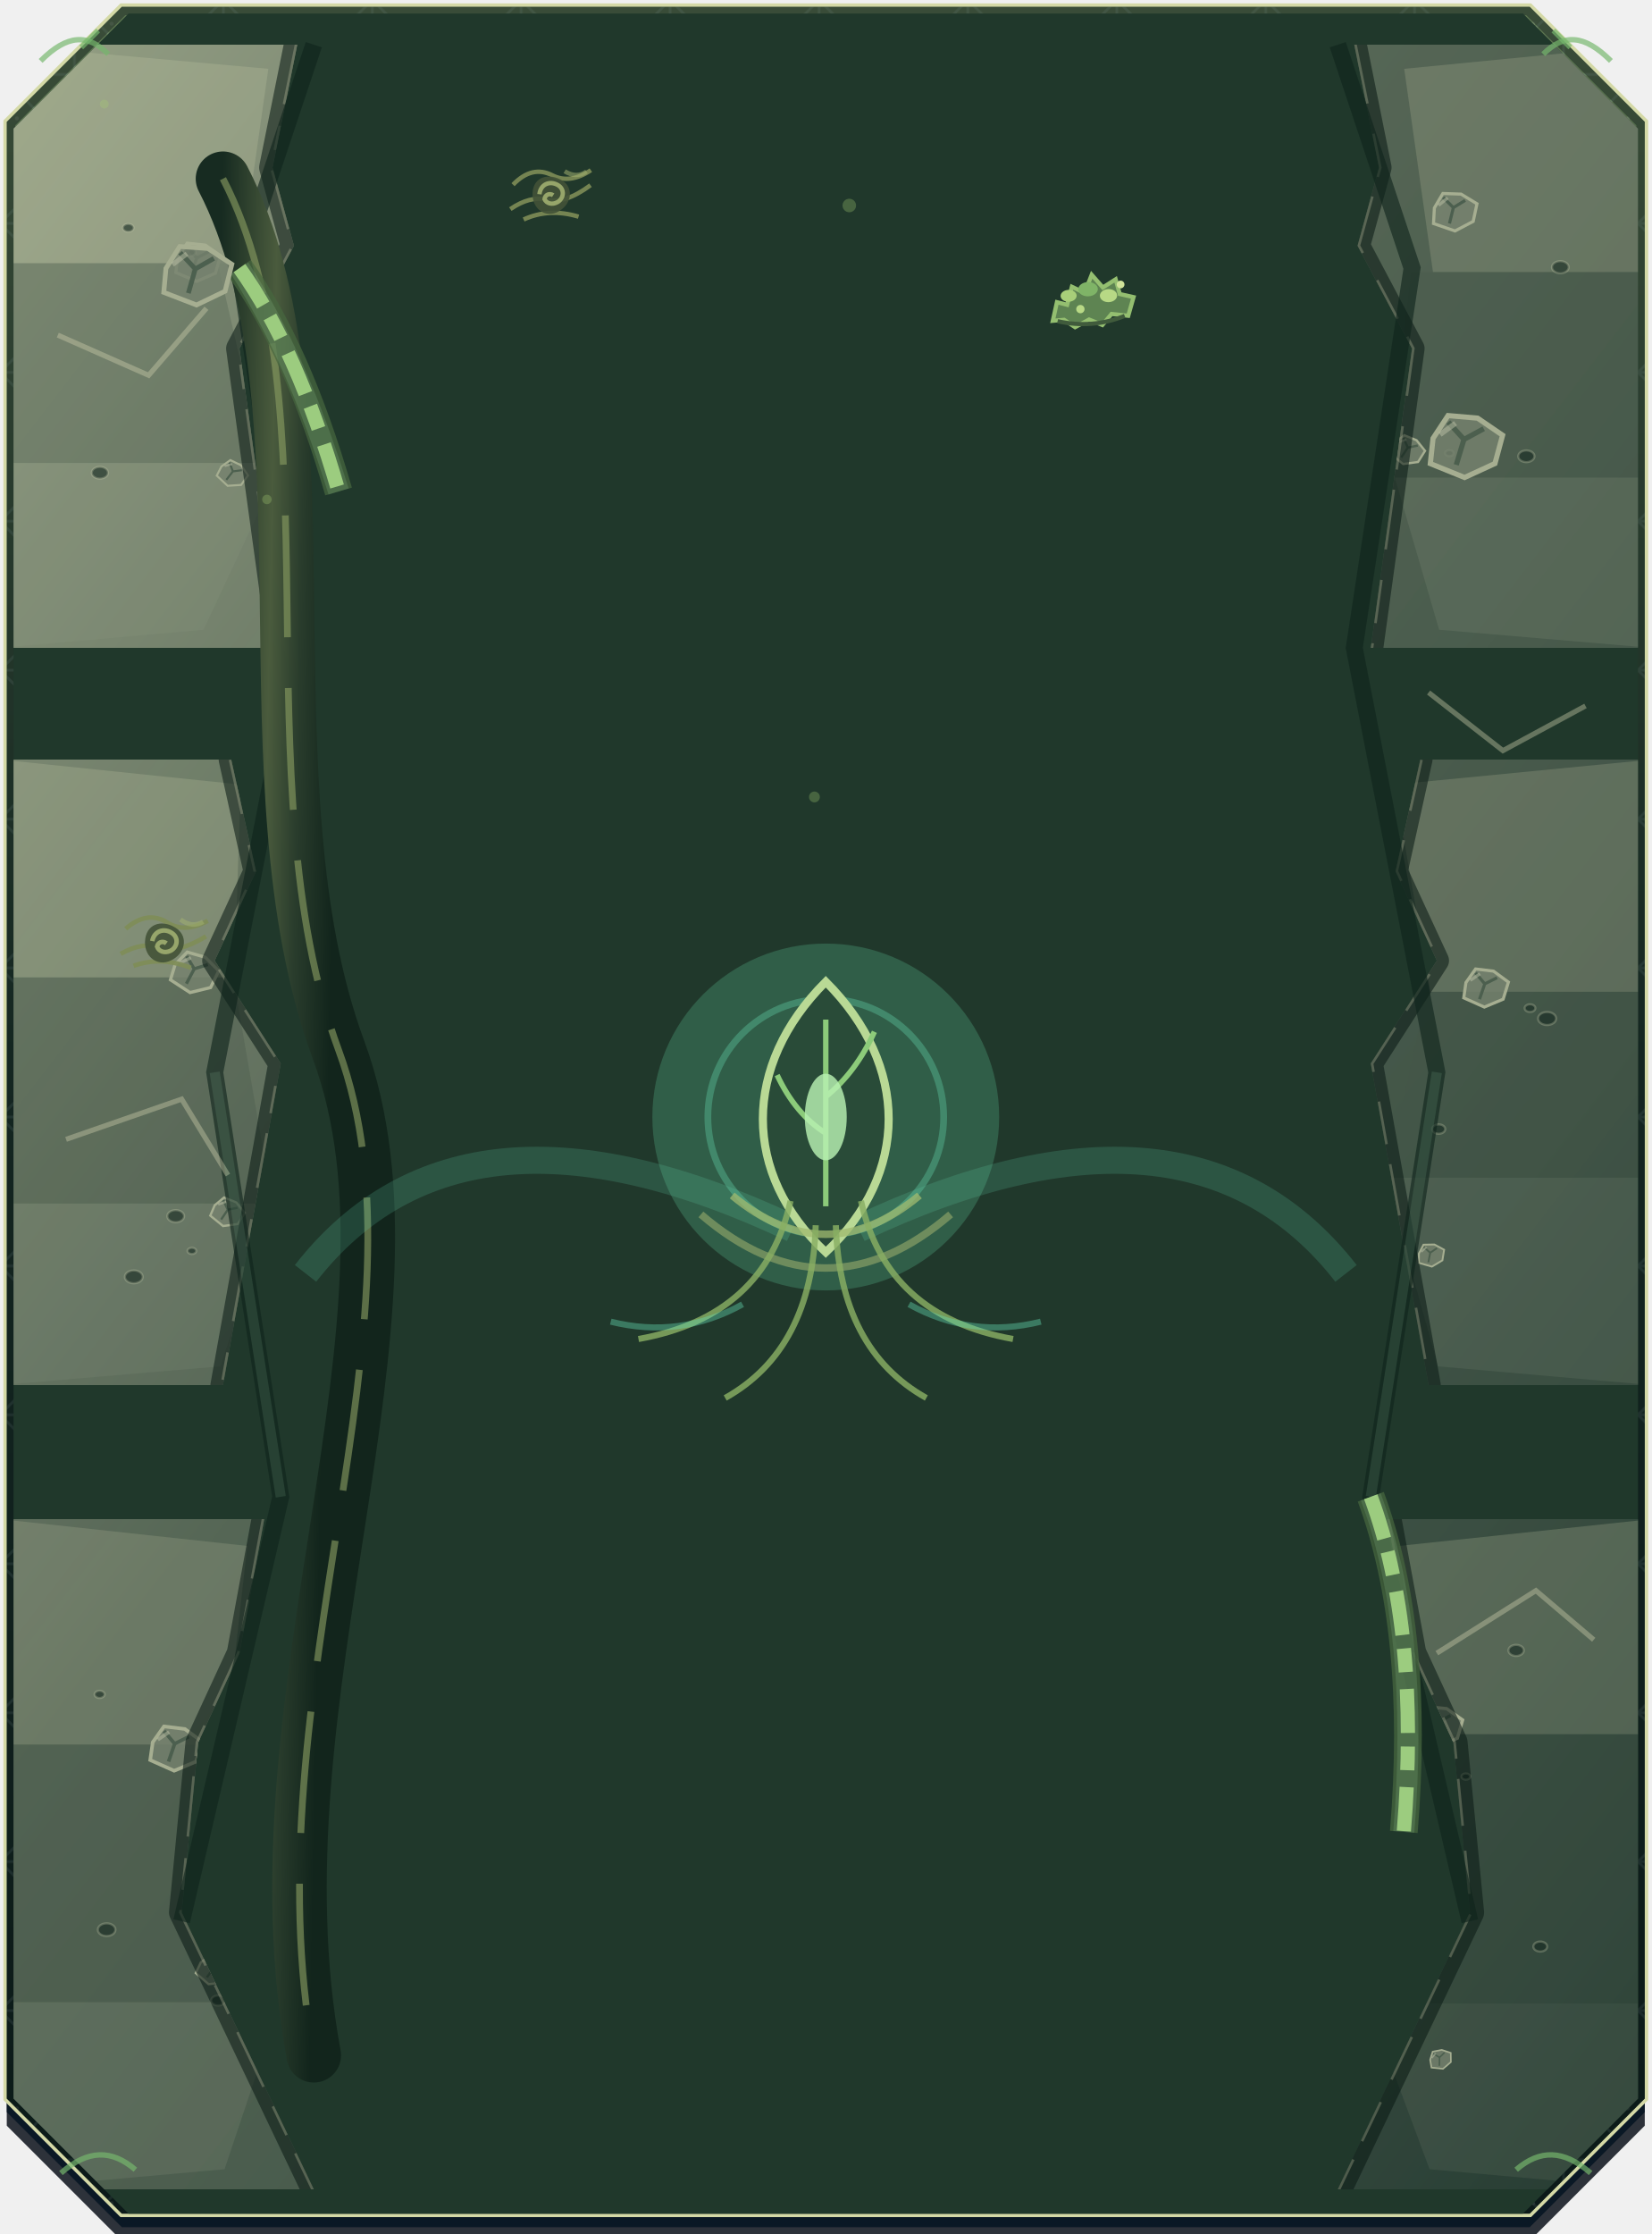
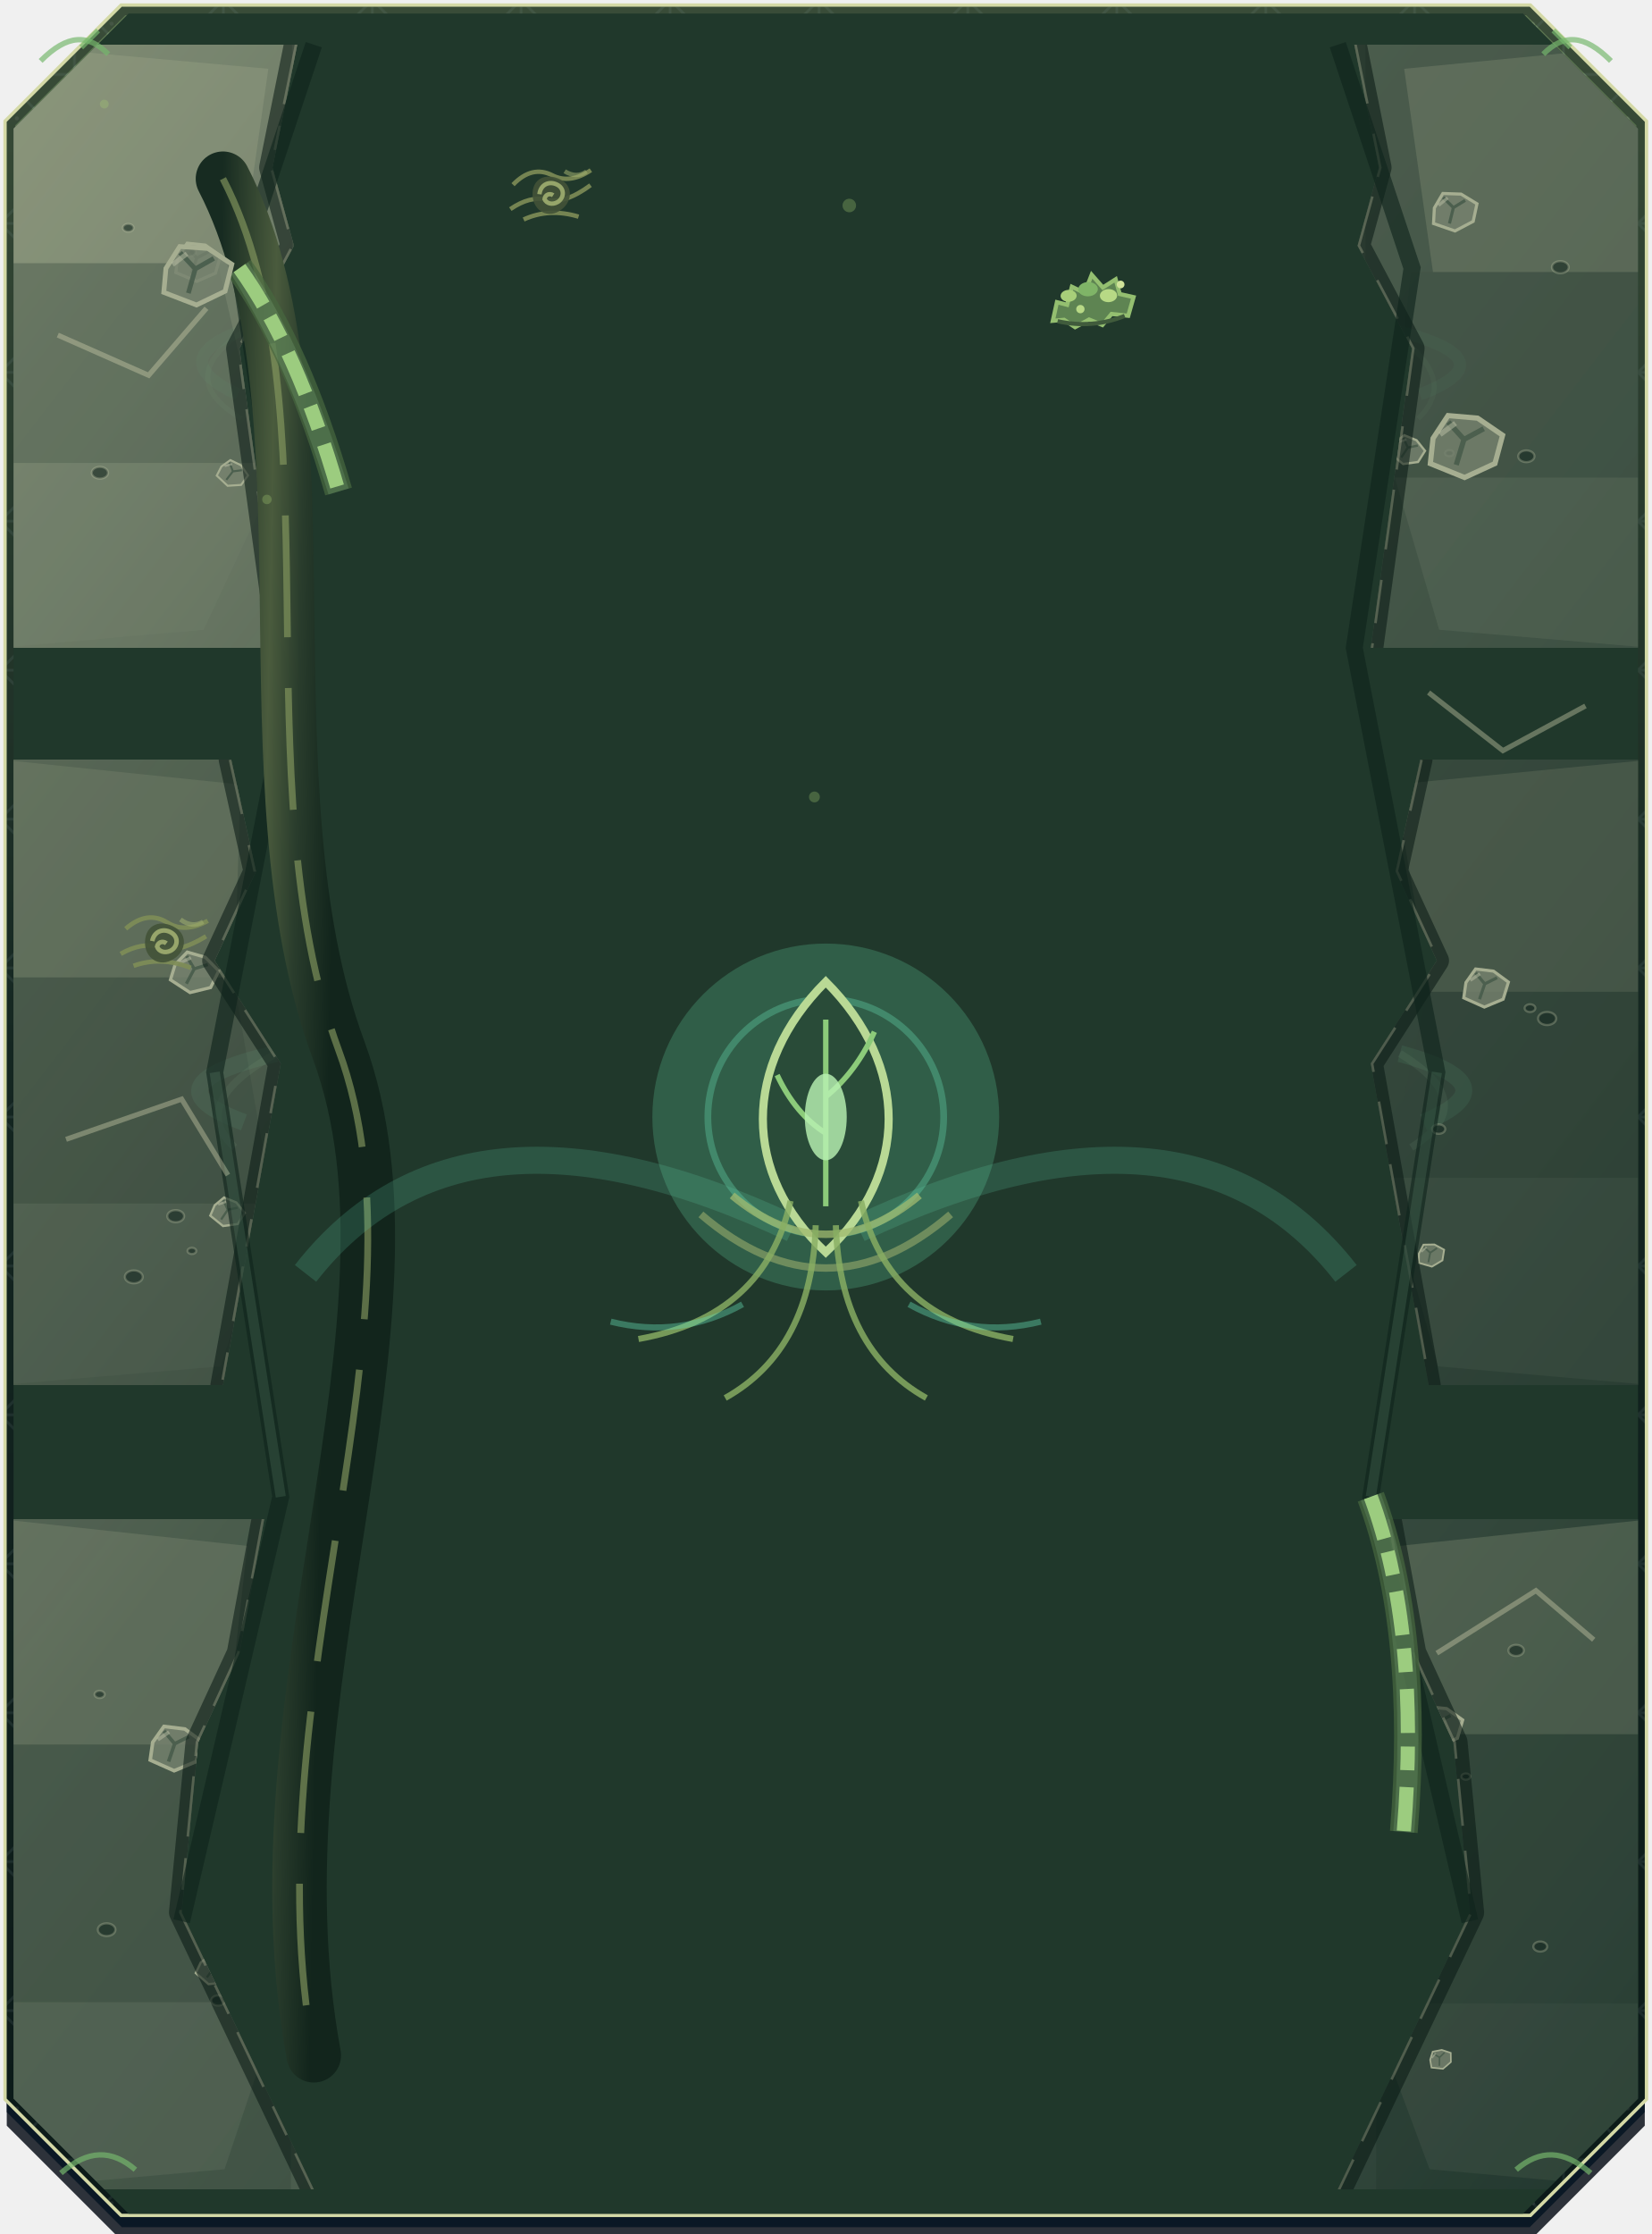
<svg xmlns="http://www.w3.org/2000/svg" width="976" height="1320" viewBox="0 0 488 660" role="img" aria-label="M7 panel normal" data-style="m11-enchanted-forest@0.1.0" data-geometry-shape="chamfered-angular" data-corner-radius="2" data-end-cap-depth="34">
  <defs>
    <linearGradient id="m11-panel-488x660-normal-plate" x1="0" y1="0" x2="0" y2="1">
      <stop offset="0" stop-color="#5C7650" />
      <stop offset=".48" stop-color="#20382B" />
      <stop offset="1" stop-color="#13251E" />
    </linearGradient>
    <linearGradient id="m11-panel-488x660-normal-primary" x1="0" y1="0" x2="0" y2="1">
      <stop offset="0" stop-color="#F1E8C8" />
      <stop offset=".45" stop-color="#66D9B2" />
      <stop offset="1" stop-color="#2A856F" />
    </linearGradient>
    <linearGradient id="m11-panel-488x660-normal-energy" x1="0" y1="0" x2="1" y2="0">
      <stop offset="0" stop-color="#B8E0A5" stop-opacity="0" />
      <stop offset=".5" stop-color="#B8E0A5" stop-opacity=".86" />
      <stop offset="1" stop-color="#B8E0A5" stop-opacity="0" />
    </linearGradient>
    <pattern id="m11-panel-488x660-normal-grain" width="28" height="28" patternUnits="userSpaceOnUse">
      <circle cx="5" cy="7" r=".6" fill="#FFFFFF" fill-opacity=".12" />
      <circle cx="20" cy="15" r=".45" fill="#061321" fill-opacity=".2" />
    </pattern>
    <pattern id="m11-panel-488x660-normal-plate-pattern" width="44" height="44" patternUnits="userSpaceOnUse">
      <path d="M0 22H44M22 0V44M0 22L22 0 44 22 22 44Z" fill="none" stroke="#D8FBFF" stroke-opacity=".12" stroke-width=".8" />
    </pattern>
    <mask id="m11-panel-488x660-normal-mask">
      <path d="M36 2H452L486 36V620L452 654H36L2 620V36Z" fill="white" />
    </mask>
  </defs>
  <g opacity="1">
    <g id="m11-panel-488x660-normal-outer-shadow" data-layer="outer-shadow" transform="translate(0 8)">
      <path d="M36 2H452L486 36V620L452 654H36L2 620V36Z" fill="#020812" opacity=".82" />
    </g>
    <g id="m11-panel-488x660-normal-connected-depth" data-layer="connected-depth" transform="translate(0 4)">
      <path d="M36 2H452L486 36V620L452 654H36L2 620V36Z" fill="#071522" opacity=".9" />
    </g>
    <g id="m11-panel-488x660-normal-outer-frame" data-layer="outer-frame">
      <path d="M36 2H452L486 36V620L452 654H36L2 620V36Z" fill="#071421" stroke="#D4D9A6" stroke-width="2" stroke-linejoin="miter" />
    </g>
    <g id="m11-panel-488x660-normal-inner-plate-fill" data-layer="inner-plate-fill">
      <path d="M36 2H452L486 36V620L452 654H36L2 620V36Z" fill="url(#m11-panel-488x660-normal-plate)" />
    </g>
    <g id="m11-panel-488x660-normal-surface-grain" data-layer="surface-grain" data-material-source="m8-ice-grain" mask="url(#m11-panel-488x660-normal-mask)">
      <rect width="488" height="660" fill="url(#m11-panel-488x660-normal-grain)" />
    </g>
    <g id="m11-panel-488x660-normal-surface-pattern" data-layer="surface-pattern" data-material-source="m8-crystal-facet-pattern" mask="url(#m11-panel-488x660-normal-mask)">
      <rect width="488" height="660" fill="url(#m11-panel-488x660-normal-plate-pattern)" />
    </g>
    <g id="m11-panel-488x660-normal-side-bevel-shade" data-layer="side-bevel-shade" mask="url(#m11-panel-488x660-normal-mask)">
      <path d="M36 2H452L486 36V620L452 654H36L2 620V36Z" fill="none" stroke="#020812" stroke-opacity=".38" stroke-width="5" />
    </g>
    <g id="m11-panel-488x660-normal-top-bevel-highlight" data-layer="top-bevel-highlight" mask="url(#m11-panel-488x660-normal-mask)">
      <path d="M44 8H444" stroke="#FFFFFF" stroke-opacity=".55" stroke-width="3" stroke-linecap="square" />
    </g>
    <g id="m11-panel-488x660-normal-cold-edge-accent" data-layer="cold-edge-accent" data-material-source="m8-cold-edge-accent" mask="url(#m11-panel-488x660-normal-mask)">
      <rect x="34" y="6" width="420" height="8" fill="url(#m11-panel-488x660-normal-energy)" />
    </g>
    <g id="m11-panel-488x660-normal-ornament-decal" data-layer="ornament-decal" data-material-source="m7-ornament-marks" mask="url(#m11-panel-488x660-normal-mask)">
      <path d="M42 647h16M430 647h16" stroke="#E6FCFF" stroke-opacity=".5" stroke-width="2" />
    </g>
    <g id="m8-panel-crystal-focal" data-layer="crystal-focal" data-slot="editable-crystal-focal" aria-label="editable crystal focal">
      <path d="M244 315l12 15-12 15-12-15Z" fill="#A9F7FF" fill-opacity=".42" stroke="#E8FEFF" stroke-width="1.5" />
      <path d="M244 315v30M232 330h24" stroke="#D7FBFF" stroke-opacity=".8" />
      <path d="M244 320l7 10-7 10-7-10Z" fill="#FFFFFF" fill-opacity=".5" />
    </g>
    <g id="m11-panel-material-stack" data-layer="forest-material-stack" data-material-families="weathered-stone,dark-wood,moss-lichen">
      <path d="M38 4H450L484 38V620L450 654H38L4 620V38Z" fill="#20382B" />
    </g>
    <g id="m11-panel-integrated-material-regions" data-layer="forest-integrated-material-regions" data-integration="construction-profile-connected" data-variation-seed="51731" data-density-class="panel" data-cluster-budget="5" data-speckle-budget="4" data-ornament-budget="4" data-profile-stages="4" data-state-contract="stable-living-presence" data-state="normal">
      <defs>
        <linearGradient id="m11-panel-stone-construction-depth" x2="1" y2="1">
          <stop stop-color="#BAC0A1" stop-opacity=".76" />
          <stop offset=".42" stop-color="#697765" stop-opacity=".72" />
          <stop offset="1" stop-color="#263C33" stop-opacity=".92" />
        </linearGradient>
        <linearGradient id="m11-panel-wood-construction-depth" x2=".8" y2=".2">
          <stop stop-color="#172B21" />
          <stop offset=".45" stop-color="#4A5B3D" />
          <stop offset=".7" stop-color="#293C2C" />
          <stop offset="1" stop-color="#12251C" />
        </linearGradient>
      </defs>
      <clipPath id="m11-panel-construction-clip">
        <path d="M38 4H450L484 38V620L450 654H38L4 620V38Z" />
      </clipPath>
      <defs>
        <clipPath id="m11-panel-stone-plate-1-clip">
          <path d="M0 13.2H87.84L80.52 49.5 86.864 72.6 70.76 102.977 82.96 191.4H0Z" />
        </clipPath>
        <clipPath id="m11-panel-stone-plate-2-clip">
          <path d="M0 224.4H68.32L75.64 257.4 63.44 283.8 82.96 314.177 65.88 409.2H0Z" />
        </clipPath>
        <clipPath id="m11-panel-stone-plate-3-clip">
          <path d="M0 448.8H78.08L70.76 488.4 58.56 514.8 53.68 564.977 92.72 646.8H0Z" />
        </clipPath>
        <clipPath id="m11-panel-stone-plate-4-clip">
          <path d="M488 13.2H400.16L407.48 49.5 401.136 72.6 417.24 102.977 405.04 191.4H488Z" />
        </clipPath>
        <clipPath id="m11-panel-stone-plate-5-clip">
          <path d="M488 224.4H419.68L412.36 257.4 424.56 283.8 405.04 314.177 422.12 409.2H488Z" />
        </clipPath>
        <clipPath id="m11-panel-stone-plate-6-clip">
          <path d="M488 448.8H409.92L417.24 488.4 429.44 514.8 434.32 564.977 395.28 646.8H488Z" />
        </clipPath>
      </defs>
      <g clip-path="url(#m11-panel-construction-clip)">
        <g data-layer="forest-stone-surface-region" data-material-family="stone" data-construction-profile="structural-plate,connected-tonal-planes,multi-scale-chips,pitted-weathering,irregular-inner-bevel,join-following-contact-darkening,fracture-field,contact-occlusion,light-facing-bevel">
          <path d="M0 13.2H87.84L80.52 49.5 86.864 72.6 70.76 102.977 82.96 191.4H0ZM0 224.4H68.32L75.64 257.4 63.44 283.8 82.96 314.177 65.88 409.2H0ZM0 448.8H78.08L70.76 488.4 58.56 514.8 53.68 564.977 92.72 646.8H0ZM488 13.2H400.16L407.48 49.5 401.136 72.6 417.24 102.977 405.04 191.4H488ZM488 224.4H419.68L412.36 257.4 424.56 283.8 405.04 314.177 422.12 409.2H488ZM488 448.8H409.92L417.24 488.4 429.44 514.8 434.32 564.977 395.28 646.8H488Z" fill="url(#m11-panel-stone-construction-depth)" />
          <g data-layer="forest-stone-plate-interior" data-plate-index="1" data-material-family="stone" data-variation-seed="51731" data-weathering-scale="connected-multi-scale" clip-path="url(#m11-panel-stone-plate-1-clip)">
            <path data-layer="forest-stone-connected-tonal-plane" data-plane-index="1" d="M0 13.2L79.29 20.33 71.10 77.75H0Z" fill="#D0D1AE" fill-opacity="0.21" />
            <path data-layer="forest-stone-connected-tonal-plane" data-plane-index="2" d="M0 77.75L64.36 77.75 77.96 136.77H0Z" fill="#435649" fill-opacity="0.27" />
            <path data-layer="forest-stone-connected-tonal-plane" data-plane-index="3" d="M0 136.77L83.18 136.77 60.14 186.05L0 191.4Z" fill="#929B85" fill-opacity="0.17" />
+             <path data-layer="forest-stone-focal-zone-relief-falloff" data-focal-proximity="0.28" d="M0 13.2H86.32V191.40H0Z" fill="#0D2119" fill-opacity="0.14" />
+             <path data-layer="forest-focal-zone-stone-receiver" data-receiver-zone="inner-rail" d="M73.45 96.95Q47.71 105.86 70.24 116.56" fill="none" stroke="#73D5A8" stroke-width="3.6" stroke-opacity="0.04" />
+             <path data-layer="forest-focal-zone-moss-receiver" data-receiver-zone="inner-rail" d="M73.45 96.95Q50.41 111.21 71.33 123.68" fill="none" stroke="#C4F3B7" stroke-width="1.5" stroke-opacity="0.03" />
            <g data-layer="forest-stone-plate-chip" data-chip-scale="primary" transform="translate(58.79 77.39) rotate(-1)">
              <g data-layer="forest-stone-chip-cluster" data-material-family="stone" transform="scale(1.303)">
                <path d="M-4.8-1.2l2.2-3.1 4.1.5 3.4 2.5-1.2 3.9-4.3 1.8-4.7-2.1Z" fill="#75816E" fill-opacity=".82" stroke="#A6AE91" stroke-width="0.70" />
                <path d="M-2.6-3.4l2.1 2.5 2.8-1.4M-.5-.9l-1.2 3.5" fill="none" stroke="#495C4C" stroke-width="0.70" stroke-opacity=".9" />
                <path d="M-3.8-1.7l2.2-1.5" stroke="#C0C5A9" stroke-width="0.70" stroke-opacity=".48" />
              </g>
            </g>
            <g data-layer="forest-stone-plate-chip" data-chip-scale="secondary" transform="translate(68.97 140.13) rotate(19)">
              <g data-layer="forest-stone-chip-cluster" data-material-family="stone" transform="scale(0.855)">
                <path d="M-4.8-1.2l2.2-3.1 4.1.5 3.4 2.5-1.2 3.9-4.3 1.8-4.7-2.1Z" fill="#75816E" fill-opacity=".82" stroke="#A6AE91" stroke-width="0.70" />
                <path d="M-2.6-3.4l2.1 2.5 2.8-1.4M-.5-.9l-1.2 3.5" fill="none" stroke="#495C4C" stroke-width="0.70" stroke-opacity=".9" />
                <path d="M-3.8-1.7l2.2-1.5" stroke="#C0C5A9" stroke-width="0.70" stroke-opacity=".48" />
              </g>
            </g>
            <g data-layer="forest-stone-plate-pits" data-pit-count="3">
              <ellipse data-layer="forest-stone-plate-pit" cx="56.09" cy="74.41" rx="1.75" ry="1.26" fill="#172B23" fill-opacity=".62" stroke="#BCC2A2" stroke-width=".65" stroke-opacity=".32" />
              <ellipse data-layer="forest-stone-plate-pit" cx="29.52" cy="139.67" rx="2.41" ry="1.73" fill="#172B23" fill-opacity=".62" stroke="#BCC2A2" stroke-width=".65" stroke-opacity=".32" />
              <ellipse data-layer="forest-stone-plate-pit" cx="37.90" cy="67.31" rx="1.59" ry="1.15" fill="#172B23" fill-opacity=".62" stroke="#BCC2A2" stroke-width=".65" stroke-opacity=".32" />
            </g>
            <path data-layer="forest-stone-plate-contact-darkening" data-join-following="true" d="M87.84 13.2L80.52 49.5 86.864 72.6 70.76 102.977 82.96 191.4" fill="none" stroke="#091A15" stroke-width="7.9" stroke-opacity=".56" stroke-linecap="round" stroke-linejoin="round" />
            <path data-layer="forest-stone-irregular-inner-bevel-break" d="M87.84 13.2L80.52 49.5 86.864 72.6 70.76 102.977 82.96 191.4" fill="none" stroke="#D9D9B2" stroke-width="1.5" stroke-opacity="0.28" stroke-dasharray="18.0 6.5 7.3 6" />
          </g>
          <g data-layer="forest-stone-plate-interior" data-plate-index="2" data-material-family="stone" data-variation-seed="51731" data-weathering-scale="connected-multi-scale" clip-path="url(#m11-panel-stone-plate-2-clip)">
            <path data-layer="forest-stone-connected-tonal-plane" data-plane-index="1" d="M0 224.4L71.12 231.79 69.26 288.77H0Z" fill="#D0D1AE" fill-opacity="0.21" />
            <path data-layer="forest-stone-connected-tonal-plane" data-plane-index="2" d="M0 288.77L68.92 288.77 80.49 355.57H0Z" fill="#435649" fill-opacity="0.30" />
            <path data-layer="forest-stone-connected-tonal-plane" data-plane-index="3" d="M0 355.57L80.84 355.57 65.13 403.66L0 409.2Z" fill="#929B85" fill-opacity="0.15" />
+             <path data-layer="forest-stone-focal-zone-relief-falloff" data-focal-proximity="1" d="M0 224.4H84.91V409.20H0Z" fill="#0D2119" fill-opacity="0.30" />
+             <path data-layer="forest-focal-zone-stone-receiver" data-receiver-zone="inner-rail" d="M81.54 311.26Q41.76 320.50 72.08 331.58" fill="none" stroke="#73D5A8" stroke-width="5.0" stroke-opacity="0.08" />
+             <path data-layer="forest-focal-zone-moss-receiver" data-receiver-zone="inner-rail" d="M81.54 311.26Q55.25 326.04 69.36 338.98" fill="none" stroke="#C4F3B7" stroke-width="2.2" stroke-opacity="0.06" />
            <g data-layer="forest-stone-plate-chip" data-chip-scale="primary" transform="translate(57.87 287.53) rotate(9)">
              <g data-layer="forest-stone-chip-cluster" data-material-family="stone" transform="scale(1.342)">
                <path d="M-4.8-1.2l2.2-3.1 4.1.5 3.4 2.5-1.2 3.9-4.3 1.8-4.7-2.1Z" fill="#75816E" fill-opacity=".82" stroke="#A6AE91" stroke-width="0.70" />
                <path d="M-2.6-3.4l2.1 2.5 2.8-1.4M-.5-.9l-1.2 3.5" fill="none" stroke="#495C4C" stroke-width="0.70" stroke-opacity=".9" />
                <path d="M-3.8-1.7l2.2-1.5" stroke="#C0C5A9" stroke-width="0.70" stroke-opacity=".48" />
              </g>
            </g>
            <g data-layer="forest-stone-plate-chip" data-chip-scale="secondary" transform="translate(67.53 358.34) rotate(15)">
              <g data-layer="forest-stone-chip-cluster" data-material-family="stone" transform="scale(0.945)">
                <path d="M-4.8-1.2l2.2-3.1 4.1.5 3.4 2.5-1.2 3.9-4.3 1.8-4.7-2.1Z" fill="#75816E" fill-opacity=".82" stroke="#A6AE91" stroke-width="0.70" />
                <path d="M-2.6-3.4l2.1 2.5 2.8-1.4M-.5-.9l-1.2 3.5" fill="none" stroke="#495C4C" stroke-width="0.70" stroke-opacity=".9" />
                <path d="M-3.8-1.7l2.2-1.5" stroke="#C0C5A9" stroke-width="0.70" stroke-opacity=".48" />
              </g>
            </g>
            <g data-layer="forest-stone-plate-pits" data-pit-count="3">
              <ellipse data-layer="forest-stone-plate-pit" cx="51.92" cy="359.30" rx="2.49" ry="1.79" fill="#172B23" fill-opacity=".62" stroke="#BCC2A2" stroke-width=".65" stroke-opacity=".32" />
              <ellipse data-layer="forest-stone-plate-pit" cx="39.54" cy="377.23" rx="2.64" ry="1.90" fill="#172B23" fill-opacity=".62" stroke="#BCC2A2" stroke-width=".65" stroke-opacity=".32" />
              <ellipse data-layer="forest-stone-plate-pit" cx="56.70" cy="369.56" rx="1.28" ry="0.92" fill="#172B23" fill-opacity=".62" stroke="#BCC2A2" stroke-width=".65" stroke-opacity=".32" />
            </g>
            <path data-layer="forest-stone-plate-contact-darkening" data-join-following="true" d="M68.32 224.4L75.64 257.4 63.44 283.8 82.96 314.177 65.88 409.2" fill="none" stroke="#091A15" stroke-width="7.4" stroke-opacity=".56" stroke-linecap="round" stroke-linejoin="round" />
            <path data-layer="forest-stone-irregular-inner-bevel-break" d="M68.32 224.4L75.64 257.4 63.44 283.8 82.96 314.177 65.88 409.2" fill="none" stroke="#D9D9B2" stroke-width="1.5" stroke-opacity="0.28" stroke-dasharray="16.4 9.4 8.2 6" />
          </g>
          <g data-layer="forest-stone-plate-interior" data-plate-index="3" data-material-family="stone" data-variation-seed="51731" data-weathering-scale="connected-multi-scale" clip-path="url(#m11-panel-stone-plate-3-clip)">
            <path data-layer="forest-stone-connected-tonal-plane" data-plane-index="1" d="M0 448.8L73.07 456.72 66.48 515.40H0Z" fill="#D0D1AE" fill-opacity="0.18" />
            <path data-layer="forest-stone-connected-tonal-plane" data-plane-index="2" d="M0 515.40L65.38 515.40 78.94 591.52H0Z" fill="#435649" fill-opacity="0.24" />
            <path data-layer="forest-stone-connected-tonal-plane" data-plane-index="3" d="M0 591.52L82.87 591.52 66.35 640.86L0 646.8Z" fill="#929B85" fill-opacity="0.19" />
+             <path data-layer="forest-stone-focal-zone-relief-falloff" data-focal-proximity="0.28" d="M0 448.8H85.95V646.80H0Z" fill="#0D2119" fill-opacity="0.14" />
+             <path data-layer="forest-focal-zone-stone-receiver" data-receiver-zone="inner-rail" d="M78.08 541.86Q43.20 551.76 68.36 563.64" fill="none" stroke="#73D5A8" stroke-width="3.6" stroke-opacity="0.04" />
+             <path data-layer="forest-focal-zone-moss-receiver" data-receiver-zone="inner-rail" d="M78.08 541.86Q56.67 557.70 69.73 571.56" fill="none" stroke="#C4F3B7" stroke-width="1.5" stroke-opacity="0.03" />
            <g data-layer="forest-stone-plate-chip" data-chip-scale="primary" transform="translate(52.36 516.52) rotate(0)">
              <g data-layer="forest-stone-chip-cluster" data-material-family="stone" transform="scale(1.505)">
                <path d="M-4.8-1.2l2.2-3.1 4.1.5 3.4 2.5-1.2 3.9-4.3 1.8-4.7-2.1Z" fill="#75816E" fill-opacity=".82" stroke="#A6AE91" stroke-width="0.70" />
                <path d="M-2.6-3.4l2.1 2.5 2.8-1.4M-.5-.9l-1.2 3.5" fill="none" stroke="#495C4C" stroke-width="0.70" stroke-opacity=".9" />
                <path d="M-3.8-1.7l2.2-1.5" stroke="#C0C5A9" stroke-width="0.70" stroke-opacity=".48" />
              </g>
            </g>
            <g data-layer="forest-stone-plate-chip" data-chip-scale="secondary" transform="translate(63.43 582.27) rotate(17)">
              <g data-layer="forest-stone-chip-cluster" data-material-family="stone" transform="scale(0.97)">
                <path d="M-4.8-1.2l2.2-3.1 4.1.5 3.4 2.5-1.2 3.9-4.3 1.8-4.7-2.1Z" fill="#75816E" fill-opacity=".82" stroke="#A6AE91" stroke-width="0.70" />
                <path d="M-2.6-3.4l2.1 2.5 2.8-1.4M-.5-.9l-1.2 3.5" fill="none" stroke="#495C4C" stroke-width="0.70" stroke-opacity=".9" />
                <path d="M-3.8-1.7l2.2-1.5" stroke="#C0C5A9" stroke-width="0.70" stroke-opacity=".48" />
              </g>
            </g>
            <g data-layer="forest-stone-plate-pits" data-pit-count="3">
              <ellipse data-layer="forest-stone-plate-pit" cx="64.45" cy="591.03" rx="2.07" ry="1.49" fill="#172B23" fill-opacity=".62" stroke="#BCC2A2" stroke-width=".65" stroke-opacity=".32" />
              <ellipse data-layer="forest-stone-plate-pit" cx="29.43" cy="500.58" rx="1.48" ry="1.06" fill="#172B23" fill-opacity=".62" stroke="#BCC2A2" stroke-width=".65" stroke-opacity=".32" />
              <ellipse data-layer="forest-stone-plate-pit" cx="31.51" cy="570.10" rx="2.60" ry="1.88" fill="#172B23" fill-opacity=".62" stroke="#BCC2A2" stroke-width=".65" stroke-opacity=".32" />
            </g>
            <path data-layer="forest-stone-plate-contact-darkening" data-join-following="true" d="M78.08 448.8L70.76 488.4 58.56 514.8 53.68 564.977 92.72 646.8" fill="none" stroke="#091A15" stroke-width="7.5" stroke-opacity=".56" stroke-linecap="round" stroke-linejoin="round" />
            <path data-layer="forest-stone-irregular-inner-bevel-break" d="M78.08 448.8L70.76 488.4 58.56 514.8 53.68 564.977 92.72 646.8" fill="none" stroke="#D9D9B2" stroke-width="1.5" stroke-opacity="0.28" stroke-dasharray="17.9 6.4 9.4 6" />
          </g>
          <g data-layer="forest-stone-plate-interior" data-plate-index="4" data-material-family="stone" data-variation-seed="51731" data-weathering-scale="connected-multi-scale" clip-path="url(#m11-panel-stone-plate-4-clip)">
            <path data-layer="forest-stone-connected-tonal-plane" data-plane-index="1" d="M488 13.2L414.92 20.33 423.42 80.37H488Z" fill="#D0D1AE" fill-opacity="0.20" />
            <path data-layer="forest-stone-connected-tonal-plane" data-plane-index="2" d="M488 80.37L416.95 80.37 409.64 141.09H488Z" fill="#435649" fill-opacity="0.24" />
            <path data-layer="forest-stone-connected-tonal-plane" data-plane-index="3" d="M488 141.09L412.14 141.09 425.24 186.05L488 191.4Z" fill="#929B85" fill-opacity="0.18" />
+             <path data-layer="forest-stone-focal-zone-relief-falloff" data-focal-proximity="0.28" d="M488 13.2H403.43V191.40H488Z" fill="#0D2119" fill-opacity="0.14" />
+             <path data-layer="forest-focal-zone-stone-receiver" data-receiver-zone="inner-rail" d="M409.55 96.95Q447.54 105.86 419.56 116.56" fill="none" stroke="#73D5A8" stroke-width="3.6" stroke-opacity="0.04" />
+             <path data-layer="forest-focal-zone-moss-receiver" data-receiver-zone="inner-rail" d="M409.55 96.95Q431.97 111.21 419.03 123.68" fill="none" stroke="#C4F3B7" stroke-width="1.5" stroke-opacity="0.03" />
            <g data-layer="forest-stone-plate-chip" data-chip-scale="primary" transform="translate(430.20 62.45) rotate(-5)">
              <g data-layer="forest-stone-chip-cluster" data-material-family="stone" transform="scale(1.304)">
                <path d="M-4.8-1.2l2.2-3.1 4.1.5 3.4 2.5-1.2 3.9-4.3 1.8-4.7-2.1Z" fill="#75816E" fill-opacity=".82" stroke="#A6AE91" stroke-width="0.70" />
                <path d="M-2.6-3.4l2.1 2.5 2.8-1.4M-.5-.9l-1.2 3.5" fill="none" stroke="#495C4C" stroke-width="0.70" stroke-opacity=".9" />
                <path d="M-3.8-1.7l2.2-1.5" stroke="#C0C5A9" stroke-width="0.70" stroke-opacity=".48" />
              </g>
            </g>
            <g data-layer="forest-stone-plate-chip" data-chip-scale="secondary" transform="translate(416.24 133.18) rotate(15)">
              <g data-layer="forest-stone-chip-cluster" data-material-family="stone" transform="scale(0.953)">
                <path d="M-4.8-1.2l2.2-3.1 4.1.5 3.4 2.5-1.2 3.9-4.3 1.8-4.7-2.1Z" fill="#75816E" fill-opacity=".82" stroke="#A6AE91" stroke-width="0.70" />
                <path d="M-2.6-3.4l2.1 2.5 2.8-1.4M-.5-.9l-1.2 3.5" fill="none" stroke="#495C4C" stroke-width="0.70" stroke-opacity=".9" />
                <path d="M-3.8-1.7l2.2-1.5" stroke="#C0C5A9" stroke-width="0.70" stroke-opacity=".48" />
              </g>
            </g>
            <g data-layer="forest-stone-plate-pits" data-pit-count="3">
              <ellipse data-layer="forest-stone-plate-pit" cx="428.25" cy="133.88" rx="1.24" ry="0.89" fill="#172B23" fill-opacity=".62" stroke="#BCC2A2" stroke-width=".65" stroke-opacity=".32" />
              <ellipse data-layer="forest-stone-plate-pit" cx="451.01" cy="134.80" rx="2.40" ry="1.73" fill="#172B23" fill-opacity=".62" stroke="#BCC2A2" stroke-width=".65" stroke-opacity=".32" />
              <ellipse data-layer="forest-stone-plate-pit" cx="461.05" cy="78.94" rx="2.48" ry="1.79" fill="#172B23" fill-opacity=".62" stroke="#BCC2A2" stroke-width=".65" stroke-opacity=".32" />
            </g>
            <path data-layer="forest-stone-plate-contact-darkening" data-join-following="true" d="M400.16 13.2L407.48 49.5 401.136 72.6 417.24 102.977 405.04 191.4" fill="none" stroke="#091A15" stroke-width="7.4" stroke-opacity=".56" stroke-linecap="round" stroke-linejoin="round" />
            <path data-layer="forest-stone-irregular-inner-bevel-break" d="M400.16 13.2L407.48 49.5 401.136 72.6 417.24 102.977 405.04 191.4" fill="none" stroke="#D9D9B2" stroke-width="1.5" stroke-opacity="0.28" stroke-dasharray="17.8 9.1 12.9 6" />
          </g>
          <g data-layer="forest-stone-plate-interior" data-plate-index="5" data-material-family="stone" data-variation-seed="51731" data-weathering-scale="connected-multi-scale" clip-path="url(#m11-panel-stone-plate-5-clip)">
            <path data-layer="forest-stone-connected-tonal-plane" data-plane-index="1" d="M488 224.4L412.02 231.79 422.67 293.00H488Z" fill="#D0D1AE" fill-opacity="0.20" />
            <path data-layer="forest-stone-connected-tonal-plane" data-plane-index="2" d="M488 293.00L421.56 293.00 409.51 347.94H488Z" fill="#435649" fill-opacity="0.27" />
            <path data-layer="forest-stone-connected-tonal-plane" data-plane-index="3" d="M488 347.94L409.41 347.94 424.91 403.66L488 409.2Z" fill="#929B85" fill-opacity="0.15" />
+             <path data-layer="forest-stone-focal-zone-relief-falloff" data-focal-proximity="1" d="M488 224.4H403.73V409.20H488Z" fill="#0D2119" fill-opacity="0.30" />
+             <path data-layer="forest-focal-zone-stone-receiver" data-receiver-zone="inner-rail" d="M413.62 311.26Q447.52 320.50 420.65 331.58" fill="none" stroke="#73D5A8" stroke-width="5.0" stroke-opacity="0.08" />
+             <path data-layer="forest-focal-zone-moss-receiver" data-receiver-zone="inner-rail" d="M413.62 311.26Q438.05 326.04 417.00 338.98" fill="none" stroke="#C4F3B7" stroke-width="2.2" stroke-opacity="0.06" />
            <g data-layer="forest-stone-plate-chip" data-chip-scale="primary" transform="translate(439.37 291.83) rotate(0)">
              <g data-layer="forest-stone-chip-cluster" data-material-family="stone" transform="scale(1.294)">
                <path d="M-4.8-1.2l2.2-3.1 4.1.5 3.4 2.5-1.2 3.9-4.3 1.8-4.7-2.1Z" fill="#75816E" fill-opacity=".82" stroke="#A6AE91" stroke-width="0.70" />
                <path d="M-2.6-3.4l2.1 2.5 2.8-1.4M-.5-.9l-1.2 3.5" fill="none" stroke="#495C4C" stroke-width="0.70" stroke-opacity=".9" />
                <path d="M-3.8-1.7l2.2-1.5" stroke="#C0C5A9" stroke-width="0.70" stroke-opacity=".48" />
              </g>
            </g>
            <g data-layer="forest-stone-plate-chip" data-chip-scale="secondary" transform="translate(423.08 370.75) rotate(-8)">
              <g data-layer="forest-stone-chip-cluster" data-material-family="stone" transform="scale(0.777)">
                <path d="M-4.8-1.2l2.2-3.1 4.1.5 3.4 2.5-1.2 3.9-4.3 1.8-4.7-2.1Z" fill="#75816E" fill-opacity=".82" stroke="#A6AE91" stroke-width="0.70" />
                <path d="M-2.6-3.4l2.1 2.5 2.8-1.4M-.5-.9l-1.2 3.5" fill="none" stroke="#495C4C" stroke-width="0.70" stroke-opacity=".9" />
                <path d="M-3.8-1.7l2.2-1.5" stroke="#C0C5A9" stroke-width="0.70" stroke-opacity=".48" />
              </g>
            </g>
            <g data-layer="forest-stone-plate-pits" data-pit-count="3">
              <ellipse data-layer="forest-stone-plate-pit" cx="425.11" cy="333.57" rx="1.94" ry="1.39" fill="#172B23" fill-opacity=".62" stroke="#BCC2A2" stroke-width=".65" stroke-opacity=".32" />
              <ellipse data-layer="forest-stone-plate-pit" cx="452.09" cy="297.84" rx="1.58" ry="1.14" fill="#172B23" fill-opacity=".62" stroke="#BCC2A2" stroke-width=".65" stroke-opacity=".32" />
              <ellipse data-layer="forest-stone-plate-pit" cx="457.14" cy="300.90" rx="2.68" ry="1.93" fill="#172B23" fill-opacity=".62" stroke="#BCC2A2" stroke-width=".65" stroke-opacity=".32" />
            </g>
            <path data-layer="forest-stone-plate-contact-darkening" data-join-following="true" d="M419.68 224.4L412.36 257.4 424.56 283.8 405.04 314.177 422.12 409.2" fill="none" stroke="#091A15" stroke-width="7.2" stroke-opacity=".56" stroke-linecap="round" stroke-linejoin="round" />
            <path data-layer="forest-stone-irregular-inner-bevel-break" d="M419.68 224.4L412.36 257.4 424.56 283.8 405.04 314.177 422.12 409.2" fill="none" stroke="#D9D9B2" stroke-width="1.5" stroke-opacity="0.28" stroke-dasharray="15.4 8.9 12.8 6" />
          </g>
          <g data-layer="forest-stone-plate-interior" data-plate-index="6" data-material-family="stone" data-variation-seed="51731" data-weathering-scale="connected-multi-scale" clip-path="url(#m11-panel-stone-plate-6-clip)">
            <path data-layer="forest-stone-connected-tonal-plane" data-plane-index="1" d="M488 448.8L413.37 456.72 419.79 512.36H488Z" fill="#D0D1AE" fill-opacity="0.21" />
            <path data-layer="forest-stone-connected-tonal-plane" data-plane-index="2" d="M488 512.36L418.85 512.36 410.34 591.88H488Z" fill="#435649" fill-opacity="0.27" />
            <path data-layer="forest-stone-connected-tonal-plane" data-plane-index="3" d="M488 591.88L404.21 591.88 422.42 640.86L488 646.8Z" fill="#929B85" fill-opacity="0.13" />
+             <path data-layer="forest-stone-focal-zone-relief-falloff" data-focal-proximity="0.28" d="M488 448.8H406.63V646.80H488Z" fill="#0D2119" fill-opacity="0.14" />
+             <path data-layer="forest-focal-zone-stone-receiver" data-receiver-zone="inner-rail" d="M406.74 541.86Q447.58 551.76 424.12 563.64" fill="none" stroke="#73D5A8" stroke-width="3.6" stroke-opacity="0.04" />
+             <path data-layer="forest-focal-zone-moss-receiver" data-receiver-zone="inner-rail" d="M406.74 541.86Q430.44 557.70 417.04 571.56" fill="none" stroke="#C4F3B7" stroke-width="1.5" stroke-opacity="0.03" />
            <g data-layer="forest-stone-plate-chip" data-chip-scale="primary" transform="translate(425.48 510.05) rotate(-1)">
              <g data-layer="forest-stone-chip-cluster" data-material-family="stone" transform="scale(1.374)">
                <path d="M-4.8-1.2l2.2-3.1 4.1.5 3.4 2.5-1.2 3.9-4.3 1.8-4.7-2.1Z" fill="#75816E" fill-opacity=".82" stroke="#A6AE91" stroke-width="0.70" />
                <path d="M-2.6-3.4l2.1 2.5 2.8-1.4M-.5-.9l-1.2 3.5" fill="none" stroke="#495C4C" stroke-width="0.70" stroke-opacity=".9" />
                <path d="M-3.8-1.7l2.2-1.5" stroke="#C0C5A9" stroke-width="0.70" stroke-opacity=".48" />
              </g>
            </g>
            <g data-layer="forest-stone-plate-chip" data-chip-scale="secondary" transform="translate(425.85 608.31) rotate(-18)">
              <g data-layer="forest-stone-chip-cluster" data-material-family="stone" transform="scale(0.663)">
                <path d="M-4.8-1.2l2.2-3.1 4.1.5 3.4 2.5-1.2 3.9-4.3 1.8-4.7-2.1Z" fill="#75816E" fill-opacity=".82" stroke="#A6AE91" stroke-width="0.70" />
                <path d="M-2.6-3.4l2.1 2.5 2.8-1.4M-.5-.9l-1.2 3.5" fill="none" stroke="#495C4C" stroke-width="0.70" stroke-opacity=".9" />
                <path d="M-3.8-1.7l2.2-1.5" stroke="#C0C5A9" stroke-width="0.70" stroke-opacity=".48" />
              </g>
            </g>
            <g data-layer="forest-stone-plate-pits" data-pit-count="3">
              <ellipse data-layer="forest-stone-plate-pit" cx="447.99" cy="487.59" rx="2.28" ry="1.64" fill="#172B23" fill-opacity=".62" stroke="#BCC2A2" stroke-width=".65" stroke-opacity=".32" />
              <ellipse data-layer="forest-stone-plate-pit" cx="433.13" cy="524.86" rx="1.29" ry="0.93" fill="#172B23" fill-opacity=".62" stroke="#BCC2A2" stroke-width=".65" stroke-opacity=".32" />
              <ellipse data-layer="forest-stone-plate-pit" cx="455.12" cy="575.08" rx="2.05" ry="1.48" fill="#172B23" fill-opacity=".62" stroke="#BCC2A2" stroke-width=".65" stroke-opacity=".32" />
            </g>
            <path data-layer="forest-stone-plate-contact-darkening" data-join-following="true" d="M409.92 448.8L417.24 488.4 429.44 514.8 434.32 564.977 395.28 646.8" fill="none" stroke="#091A15" stroke-width="8.4" stroke-opacity=".56" stroke-linecap="round" stroke-linejoin="round" />
            <path data-layer="forest-stone-irregular-inner-bevel-break" d="M409.92 448.8L417.24 488.4 429.44 514.8 434.32 564.977 395.28 646.8" fill="none" stroke="#D9D9B2" stroke-width="1.5" stroke-opacity="0.28" stroke-dasharray="13.9 7.4 12.8 6" />
          </g>
          <path data-layer="forest-stone-contact-occlusion" d="M92.72 13.2L70.76 79.2 87.84 191.4 63.44 316.8 82.96 442.2 53.68 567.6M395.28 13.2L417.24 79.2 400.16 191.4 424.56 316.8 405.04 442.2 434.32 567.6" fill="none" stroke="#10241C" stroke-width="5" stroke-opacity=".62" />
          <path data-layer="forest-stone-fracture-field" d="M17.08 99l26.84 11.88 17.08-19.8M19.52 336.6l34.16-11.88 13.664 22.44M422.12 204.6l21.96 17.16 24.4-13.2M424.56 488.4l29.28-18.48 17.08 14.52" fill="none" stroke="#D0D1AE" stroke-width="1.5" stroke-opacity="0.40" />
          <path data-layer="forest-stone-light-facing-bevel" d="M0 0H92.72M395.28 0H488" stroke="#D9D9B2" stroke-width="2.2" stroke-opacity="0.38" />
        </g>
        <g data-layer="forest-wood-surface-region" data-material-family="wood" data-growth-vector="vertical-canopy" data-construction-profile="growth-vector-body,tapered-relief,anchored-knot,masked-termination">
          <path data-layer="forest-wood-growth-body" d="M65.88 52.8C100.04 118.8 70.76 231 100.04 310.2S73.2 501.6 92.72 607.2MM422.12 52.8C387.96 118.8 417.24 231 387.96 310.2S414.8 501.6 395.28 607.2" fill="none" stroke="url(#m11-panel-wood-construction-depth)" stroke-width="16.1" stroke-linecap="round" />
          <path data-layer="forest-wood-relief-bands" d="M65.88 52.8C100.04 118.8 70.76 231 100.04 310.2S73.2 501.6 92.72 607.2MM422.12 52.8C387.96 118.8 417.24 231 387.96 310.2S414.8 501.6 395.28 607.2" fill="none" stroke="#8A9C61" stroke-width="2" stroke-opacity="0.62" stroke-dasharray="36 15" />
        </g>
        <g data-layer="forest-moss-surface-region" data-material-family="moss" data-substrate="stone-wood-damp-seam" data-construction-profile="anchored-substrate,irregular-transition,receiver-tint">
          <path data-layer="forest-moss-substrate" d="M70.76 79.2Q87.84 102.977 100.04 145.2M405.04 442.2Q419.68 481.8 414.8 541.2" fill="none" stroke="#47673F" stroke-width="8.2" stroke-opacity=".72" />
          <path data-layer="forest-moss-coverage-transition" d="M70.76 79.2Q87.84 102.977 100.04 145.2M405.04 442.2Q419.68 481.8 414.8 541.2" fill="none" stroke="#98C676" stroke-width="4.2" stroke-dasharray="13 4 7 5" />
        </g>
        <g data-layer="forest-living-light-surface-response" data-material-family="living-light" data-light-response="focal-to-stone-wood-moss-receivers" data-receiver-opacity="0.18">
          <path data-layer="forest-wood-light-receiver" d="M234.24 363Q136.64 316.8 90.28 376.2M253.76 363Q351.36 316.8 397.72 376.2" fill="none" stroke="#66D9B2" stroke-width="8.0" stroke-opacity="0.18" />
          <path data-layer="forest-moss-light-receiver" d="M70.76 79.2Q87.84 105.6 100.04 145.2M405.04 442.2Q419.68 481.8 414.8 541.2" fill="none" stroke="#B8F0B2" stroke-width="6.2" stroke-opacity="0.14" />
          <path data-layer="forest-stone-light-receiver" d="M63.44 316.8L82.96 442.2M424.56 316.8L405.04 442.2" stroke="#A9E7BE" stroke-width="3" stroke-opacity="0.12" />
        </g>
      </g>
    </g>
    <g id="m11-panel-authored-material-clusters" data-layer="forest-authored-material-clusters" data-material-families="stone,wood,moss" data-variation-seed="51731" data-cluster-count="5" data-cluster-scale="component" data-placement="construction-anchor-budgeted">
      <clipPath id="m11-panel-cluster-clip">
        <path d="M38 4H450L484 38V620L450 654H38L4 620V38Z" />
      </clipPath>
      <g clip-path="url(#m11-panel-cluster-clip)">
        <g data-layer="forest-authored-cluster" data-cluster-kind="stone-chip" transform="translate(58.8 81.2) rotate(-3)">
          <g data-layer="forest-stone-chip-cluster" data-material-family="stone" transform="scale(2.012)">
            <path d="M-4.8-1.2l2.2-3.1 4.1.5 3.4 2.5-1.2 3.9-4.3 1.8-4.7-2.1Z" fill="#75816E" fill-opacity=".82" stroke="#A6AE91" stroke-width="0.70" />
            <path d="M-2.6-3.4l2.1 2.5 2.8-1.4M-.5-.9l-1.2 3.5" fill="none" stroke="#495C4C" stroke-width="0.70" stroke-opacity=".9" />
            <path d="M-3.8-1.7l2.2-1.5" stroke="#C0C5A9" stroke-width="0.70" stroke-opacity=".48" />
          </g>
        </g>
        <g data-layer="forest-authored-cluster" data-cluster-kind="wood-knot" transform="translate(162.7 56.4) rotate(-1)">
          <g data-layer="forest-wood-knot-cluster" data-material-family="wood" transform="scale(1.846)">
            <path d="M-6.5 2.8q3.2-2.1 5.8-1.4 2.9.8 7.1-2.2M-6-1.1q3.1-3.1 6.3-1.4 2.8 1.5 6.2-.7M-4.4 4.5q4.1-1.8 8.8-.3" fill="none" stroke="#7F8D57" stroke-width="0.70" stroke-opacity=".9" />
            <path d="M-2.9.7c-.1-2.7 2.2-3.7 4.5-2.5 2 1 1.9 3.5.1 4.8-2.1 1.6-4.5.2-4.6-2.3Z" fill="#435238" fill-opacity=".9" />
            <path d="M-1.8.5c.2-1.6 1.7-2.2 3-1.4 1.1.7.9 2.1-.1 2.7-.9.5-1.8.2-2.1-.5.1-.7.8-1 1.4-.6" fill="none" stroke="#A0AE70" stroke-width="0.70" stroke-opacity=".9" />
            <path d="M2.3-3.1q1.9 1.2 3.5.1" fill="none" stroke="#A0AE70" stroke-width="0.70" stroke-opacity=".55" />
          </g>
        </g>
        <g data-layer="forest-authored-cluster" data-cluster-kind="moss-lichen" transform="translate(322.3 88.4) rotate(-2)">
          <g data-layer="forest-moss-lichen-cluster" data-material-family="moss" transform="scale(1.758)">
            <path d="M-6.5 3.4l.8-3.1 1.7.5.9-3 2.1 1.1 1.3-3 1.8 2.2 2.2-1.3.6 2.5 2.3.6-1 3.1-2.8-.4-1.6 1.8-2.2-1-2.4 1.2-1.8-1.3Z" fill="#668E58" fill-opacity=".88" stroke="#94BF70" stroke-width="0.70" />
            <ellipse cx="-3.7" cy="-.7" rx="1.35" ry="1" fill="#A8CF79" />
            <ellipse cx="-.4" cy="-1.7" rx="1.65" ry="1.2" fill="#7FB467" />
            <ellipse cx="3" cy="-.5" rx="1.45" ry="1.1" fill="#B7D985" />
            <circle cx="5.1" cy="-2.3" r=".65" fill="#D0E39A" />
            <circle cx="-1.8" cy="1.6" r=".7" fill="#B8D986" />
            <path d="M-5.7 3.5q5.8 1.5 11.3-.5" fill="none" stroke="#405B3C" stroke-width="0.70" />
          </g>
        </g>
        <g data-layer="forest-authored-cluster" data-cluster-kind="stone-chip" transform="translate(433.7 131.7) rotate(-2)">
          <g data-layer="forest-stone-chip-cluster" data-material-family="stone" transform="scale(2.121)">
            <path d="M-4.8-1.2l2.2-3.1 4.1.5 3.4 2.5-1.2 3.9-4.3 1.8-4.7-2.1Z" fill="#75816E" fill-opacity=".82" stroke="#A6AE91" stroke-width="0.72" />
            <path d="M-2.6-3.4l2.1 2.5 2.8-1.4M-.5-.9l-1.2 3.5" fill="none" stroke="#495C4C" stroke-width="0.72" stroke-opacity=".9" />
            <path d="M-3.8-1.7l2.2-1.5" stroke="#C0C5A9" stroke-width="0.72" stroke-opacity=".48" />
          </g>
        </g>
        <g data-layer="forest-authored-cluster" data-cluster-kind="wood-knot" transform="translate(48.5 277.3) rotate(4)">
          <g data-layer="forest-wood-knot-cluster" data-material-family="wood" transform="scale(1.922)">
            <path d="M-6.5 2.8q3.2-2.1 5.8-1.4 2.9.8 7.1-2.2M-6-1.1q3.1-3.1 6.3-1.4 2.8 1.5 6.2-.7M-4.4 4.5q4.1-1.8 8.8-.3" fill="none" stroke="#7F8D57" stroke-width="0.70" stroke-opacity=".9" />
            <path d="M-2.9.7c-.1-2.7 2.2-3.7 4.5-2.5 2 1 1.9 3.5.1 4.8-2.1 1.6-4.5.2-4.6-2.3Z" fill="#435238" fill-opacity=".9" />
            <path d="M-1.8.5c.2-1.6 1.7-2.2 3-1.4 1.1.7.9 2.1-.1 2.7-.9.5-1.8.2-2.1-.5.1-.7.8-1 1.4-.6" fill="none" stroke="#A0AE70" stroke-width="0.70" stroke-opacity=".9" />
            <path d="M2.3-3.1q1.9 1.2 3.5.1" fill="none" stroke="#A0AE70" stroke-width="0.70" stroke-opacity=".55" />
          </g>
        </g>
      </g>
    </g>
    <g id="m11-panel-moss-variation" data-layer="forest-variation" data-variation-seed="51731" data-variation-baseline="false" data-speckle-count="4" fill="#A6CC72" fill-opacity=".3">
      <circle cx="250.95" cy="60.71" r="2.0" />
      <circle cx="240.65" cy="235.45" r="1.6" />
      <circle cx="30.82" cy="30.75" r="1.3" />
      <circle cx="78.87" cy="147.55" r="1.4" />
    </g>
    <g id="m11-panel-leaf-vine-ornament" data-layer="forest-ornament" data-ornament="leaf-vine" data-ornament-count="4" fill="none" stroke="#76B86D" stroke-opacity=".68" stroke-width="1.6">
      <path d="M12 18c8-8 14-8 20-2M476 18c-8-8-14-8-20-2" />
      <path d="M24 14l5-5M464 14l-5-5" />
      <path d="M18 642c8-7 15-7 22-1M470 642c-8-7-15-7-22-1" />
    </g>
    <g id="m11-panel-luminous-seed" data-layer="luminous-seed-focal" data-focal="m11-luminous-seed" data-focal-state="normal" data-state-contract="stable-living-presence" data-emitter-opacity="0.24" data-halo-opacity=".40" data-halo-extent-ratio=".12">
      <circle cx="244" cy="330" r="51.24" fill="#65D5A4" fill-opacity="0.24" />
      <circle cx="244" cy="330" r="34.843" fill="none" stroke="#66D9B2" stroke-width="2" stroke-opacity="0.34" />
      <path d="M244 290.033C268.78 314.812 268.78 346.786 244 369.967C219.22 346.786 219.22 314.812 244 290.033Z" fill="#294B38" stroke="#B9D995" stroke-width="2.4" />
      <path d="M244 301.224V356.378M244 324.005q8.921-7.194 14.372-19.184M244 334.796q-8.921-5.595-14.372-17.186" fill="none" stroke="#8CCB7A" stroke-width="1.6" />
      <ellipse cx="244" cy="330" rx="6.195" ry="12.79" fill="#B8F0B2" fill-opacity="0.82" />
    </g>
    <g id="m11-panel-seed-support" data-layer="forest-focal-support" data-focal-depth="woven-root-cradle" fill="none" stroke="#6E8C5D" stroke-width="2.2">
      <path d="M207.107 358.776Q244 390.463 280.893 358.776" />
      <path d="M216.33 353.181Q244 376.116 271.67 353.181" stroke="#A0B96F" stroke-opacity=".75" />
    </g>
    <g id="m11-panel-seed-roots" data-layer="forest-focal-roots" data-focal-depth="seed-support-roots" fill="none" stroke="#89AE63" stroke-opacity=".82" stroke-width="1.8">
      <path d="M233.593 354.78Q226.066 388.926 188.661 395.587M254.407 354.78Q261.934 388.926 299.339 395.587M241.026 361.974Q239.901 398.662 214.281 413.009M246.974 361.974Q248.099 398.662 273.719 413.009" />
      <path data-layer="forest-focal-light-interaction" d="M219.405 385.339Q200.958 395.587 180.462 390.463M268.595 385.339Q287.042 395.587 307.538 390.463" stroke="#66D9B2" stroke-opacity="0.40" />
    </g>
    <g id="m11-enchanted-forest-panel-content" data-layer="content" data-slot="editable-panel-content" data-safe-x="48" data-safe-y="8" data-safe-width="392" data-safe-height="642" />
  </g>
</svg>
